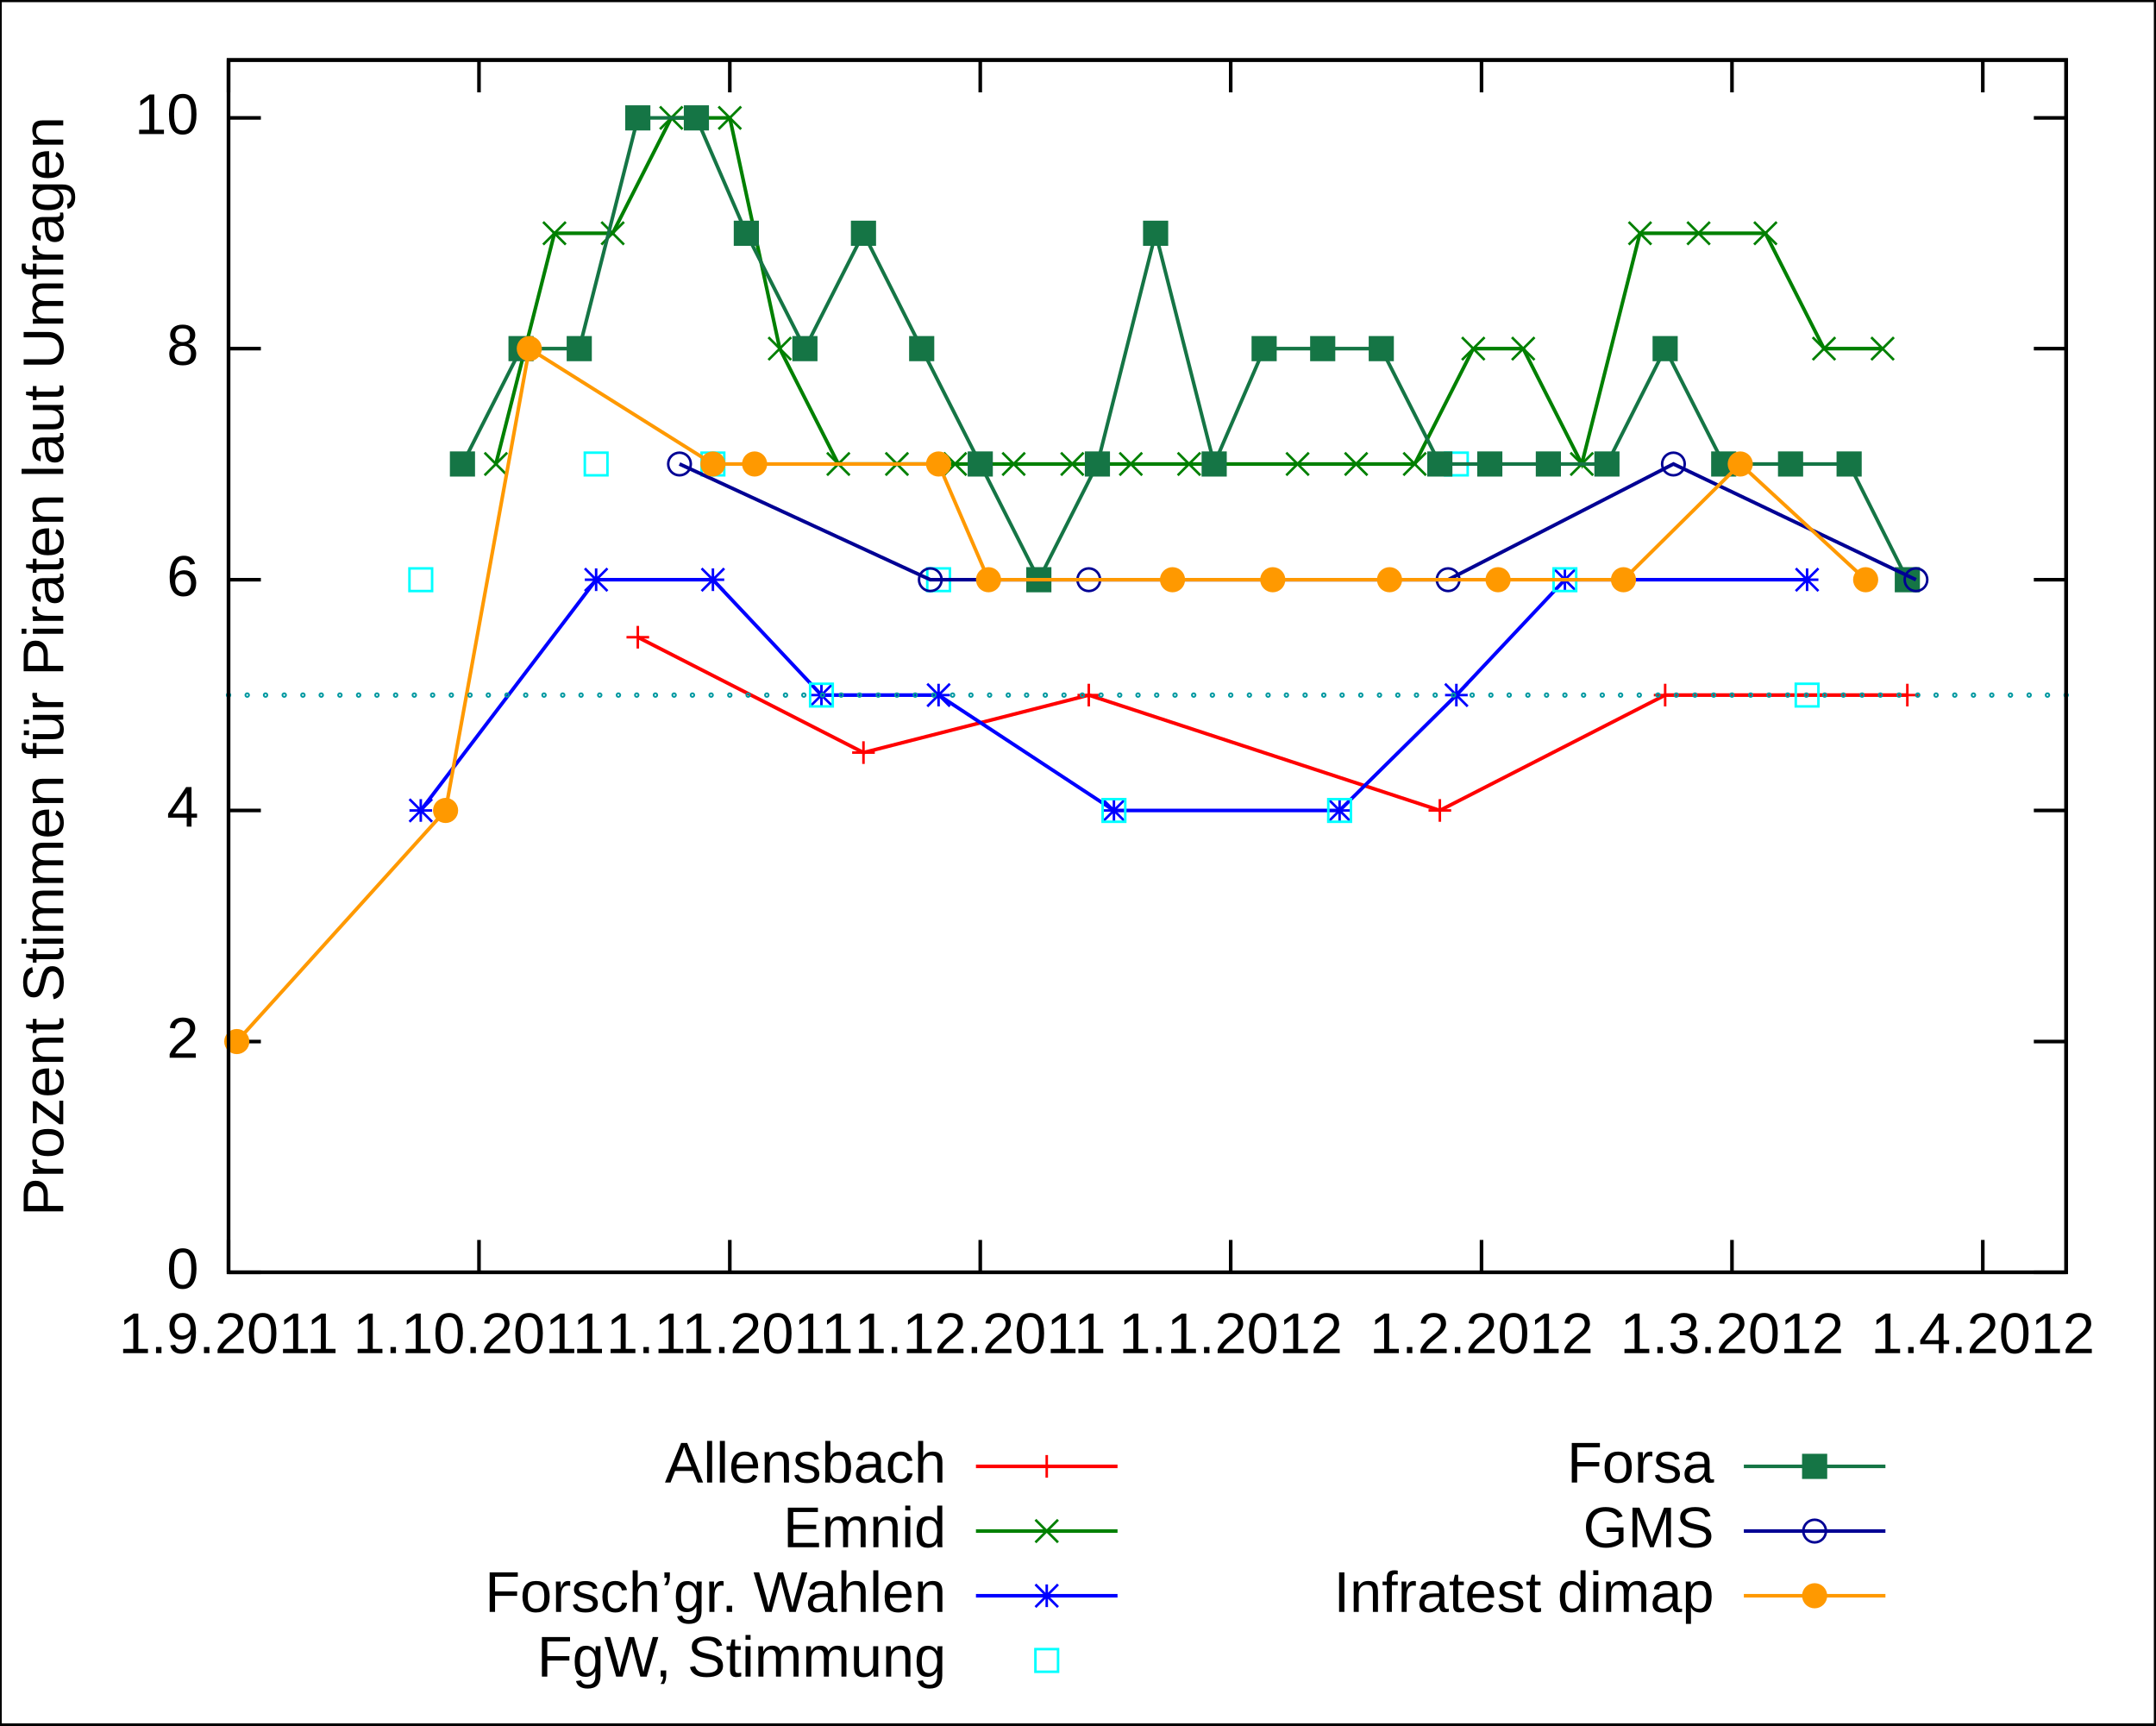
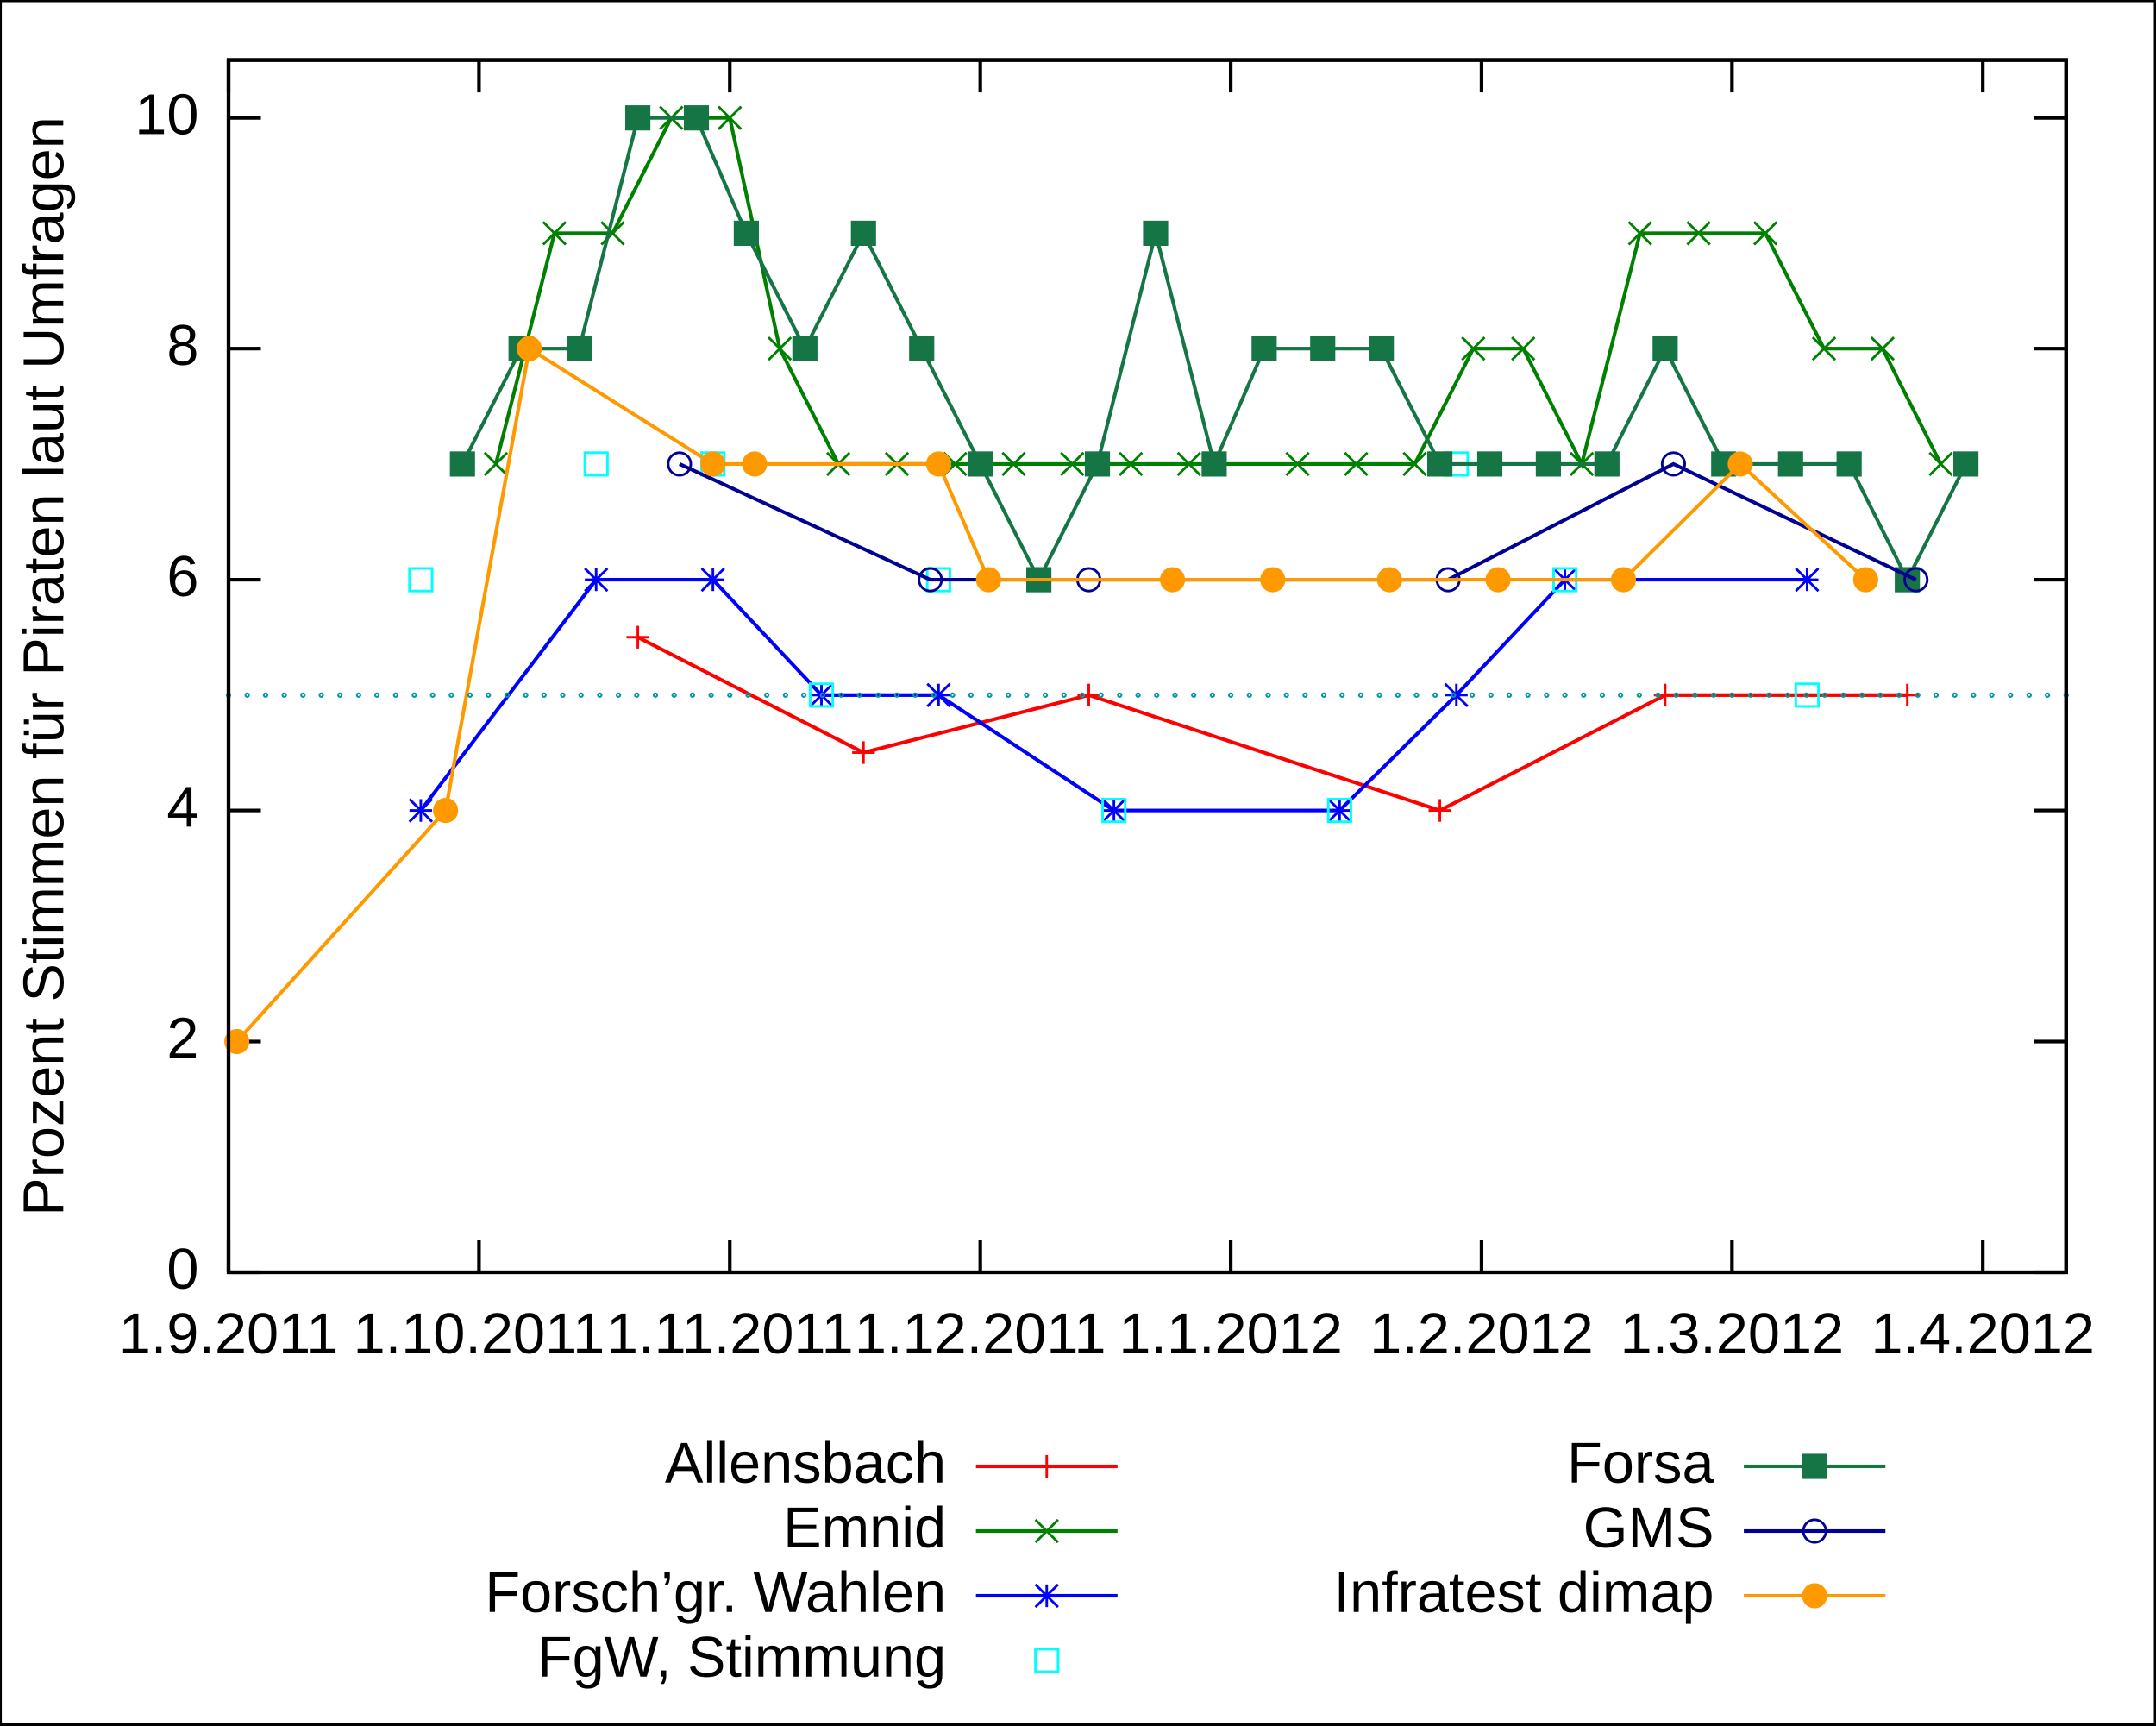
<svg xmlns="http://www.w3.org/2000/svg" xmlns:xlink="http://www.w3.org/1999/xlink" width="600" height="480" viewBox="0 0 600 480">
  <defs>
    <circle id="gpDot" r="0.5" stroke-width="0.5" />
    <path id="gpPt0" stroke-width="0.222" stroke="currentColor" d="M-1,0 h2 M0,-1 v2" />
    <path id="gpPt1" stroke-width="0.222" stroke="currentColor" d="M-1,-1 L1,1 M1,-1 L-1,1" />
    <path id="gpPt2" stroke-width="0.222" stroke="currentColor" d="M-1,0 L1,0 M0,-1 L0,1 M-1,-1 L1,1 M-1,1 L1,-1" />
    <rect id="gpPt3" stroke-width="0.222" stroke="currentColor" x="-1" y="-1" width="2" height="2" />
    <rect id="gpPt4" stroke-width="0.222" stroke="currentColor" fill="currentColor" x="-1" y="-1" width="2" height="2" />
    <circle id="gpPt5" stroke-width="0.222" stroke="currentColor" cx="0" cy="0" r="1" />
    <use xlink:href="#gpPt5" id="gpPt6" fill="currentColor" stroke="none" />
    <path id="gpPt7" stroke-width="0.222" stroke="currentColor" d="M0,-1.33 L-1.33,0.67 L1.33,0.67 z" />
    <use xlink:href="#gpPt7" id="gpPt8" fill="currentColor" stroke="none" />
    <use xlink:href="#gpPt7" id="gpPt9" stroke="currentColor" transform="rotate(180)" />
    <use xlink:href="#gpPt9" id="gpPt10" fill="currentColor" stroke="none" />
    <use xlink:href="#gpPt3" id="gpPt11" stroke="currentColor" transform="rotate(45)" />
    <use xlink:href="#gpPt11" id="gpPt12" fill="currentColor" stroke="none" />
  </defs>
  <g style="fill:none; color:white; stroke:currentColor; stroke-width:1.00; stroke-linecap:butt; stroke-linejoin:miter">
</g>
  <g style="fill:none; color:black; stroke:currentColor; stroke-width:1.00; stroke-linecap:butt; stroke-linejoin:miter">
    <g style="stroke:none; shape-rendering:crispEdges">
      <polygon fill="rgb(255, 255, 255)" points="0.0,480.0 599.9,480.0 599.9,0.1 0.0,0.1 " />
    </g>
    <path stroke="black" d="M0.0,480.0 L0.0,0.1 L599.9,0.1 L599.9,480.0 L0.0,480.0 M63.6,354.0 L72.6,354.0 M575.0,354.0    L566.0,354.0 " />
    <g transform="translate(55.3,358.5)" style="stroke:none; fill:black; font-family:Arial; font-size:12.00pt; text-anchor:end">
      <text> 0</text>
    </g>
    <path d="M63.6,289.8 L72.6,289.8 M575.0,289.8 L566.0,289.8 " />
    <g transform="translate(55.3,294.3)" style="stroke:none; fill:black; font-family:Arial; font-size:12.00pt; text-anchor:end">
      <text> 2</text>
    </g>
    <path d="M63.6,225.5 L72.6,225.5 M575.0,225.5 L566.0,225.5 " />
    <g transform="translate(55.3,230.0)" style="stroke:none; fill:black; font-family:Arial; font-size:12.00pt; text-anchor:end">
      <text> 4</text>
    </g>
    <path d="M63.6,161.3 L72.6,161.3 M575.0,161.3 L566.0,161.3 " />
    <g transform="translate(55.3,165.8)" style="stroke:none; fill:black; font-family:Arial; font-size:12.00pt; text-anchor:end">
      <text> 6</text>
    </g>
    <path d="M63.6,97.0 L72.6,97.0 M575.0,97.0 L566.0,97.0 " />
    <g transform="translate(55.3,101.5)" style="stroke:none; fill:black; font-family:Arial; font-size:12.00pt; text-anchor:end">
      <text> 8</text>
    </g>
    <path d="M63.6,32.8 L72.6,32.8 M575.0,32.8 L566.0,32.8 " />
    <g transform="translate(55.3,37.3)" style="stroke:none; fill:black; font-family:Arial; font-size:12.00pt; text-anchor:end">
      <text> 10</text>
    </g>
    <path d="M63.6,354.0 L63.6,345.0 M63.6,16.7 L63.6,25.7 " />
    <g transform="translate(63.6,376.5)" style="stroke:none; fill:black; font-family:Arial; font-size:12.00pt; text-anchor:middle">
      <text>1.9.2011</text>
    </g>
    <path d="M133.3,354.0 L133.3,345.0 M133.3,16.7 L133.3,25.7 " />
    <g transform="translate(133.3,376.5)" style="stroke:none; fill:black; font-family:Arial; font-size:12.00pt; text-anchor:middle">
      <text>1.10.2011</text>
    </g>
    <path d="M203.1,354.0 L203.1,345.0 M203.1,16.7 L203.1,25.7 " />
    <g transform="translate(203.1,376.5)" style="stroke:none; fill:black; font-family:Arial; font-size:12.00pt; text-anchor:middle">
      <text>1.11.2011</text>
    </g>
    <path d="M272.8,354.0 L272.8,345.0 M272.8,16.7 L272.8,25.7 " />
    <g transform="translate(272.8,376.5)" style="stroke:none; fill:black; font-family:Arial; font-size:12.00pt; text-anchor:middle">
      <text>1.12.2011</text>
    </g>
    <path d="M342.5,354.0 L342.5,345.0 M342.5,16.7 L342.5,25.7 " />
    <g transform="translate(342.5,376.5)" style="stroke:none; fill:black; font-family:Arial; font-size:12.00pt; text-anchor:middle">
      <text>1.1.2012</text>
    </g>
    <path d="M412.3,354.0 L412.3,345.0 M412.3,16.7 L412.3,25.7 " />
    <g transform="translate(412.3,376.5)" style="stroke:none; fill:black; font-family:Arial; font-size:12.00pt; text-anchor:middle">
      <text>1.2.2012</text>
    </g>
    <path d="M482.0,354.0 L482.0,345.0 M482.0,16.7 L482.0,25.7 " />
    <g transform="translate(482.0,376.5)" style="stroke:none; fill:black; font-family:Arial; font-size:12.00pt; text-anchor:middle">
      <text>1.3.2012</text>
    </g>
    <path d="M551.8,354.0 L551.8,345.0 M551.8,16.7 L551.8,25.7 " />
    <g transform="translate(551.8,376.5)" style="stroke:none; fill:black; font-family:Arial; font-size:12.00pt; text-anchor:middle">
      <text>1.4.2012</text>
    </g>
    <path d="M63.6,16.7 L63.6,354.0 L575.0,354.0 L575.0,16.7 L63.6,16.7 Z " />
    <g transform="translate(17.6,185.4) rotate(270)" style="stroke:none; fill:black; font-family:Arial; font-size:12.00pt; text-anchor:middle">
      <text>Prozent Stimmen für Piraten laut Umfragen</text>
    </g>
  </g>
  <g id="Plot_1">
    <g style="fill:none; color:red; stroke:currentColor; stroke-width:1.00; stroke-linecap:butt; stroke-linejoin:miter">
      <g transform="translate(263.3,412.5)" style="stroke:none; fill:black; font-family:Arial; font-size:12.00pt; text-anchor:end">
        <text>Allensbach</text>
      </g>
      <path d="M271.6,408.0 L311.0,408.0 M530.8,193.4 L463.4,193.4 L400.7,225.5 L303.0,193.4 L240.3,209.4 L177.5,177.3    " />
      <use xlink:href="#gpPt0" transform="translate(530.8,193.4) scale(3.15)" />
      <use xlink:href="#gpPt0" transform="translate(463.4,193.4) scale(3.15)" />
      <use xlink:href="#gpPt0" transform="translate(400.7,225.5) scale(3.15)" />
      <use xlink:href="#gpPt0" transform="translate(303.0,193.4) scale(3.15)" />
      <use xlink:href="#gpPt0" transform="translate(240.3,209.4) scale(3.15)" />
      <use xlink:href="#gpPt0" transform="translate(177.5,177.3) scale(3.15)" />
      <use xlink:href="#gpPt0" transform="translate(291.3,408.0) scale(3.15)" />
    </g>
  </g>
  <g id="Plot_2">
    <g style="fill:none; color:green; stroke:currentColor; stroke-width:1.00; stroke-linecap:butt; stroke-linejoin:miter">
      <g transform="translate(263.3,430.5)" style="stroke:none; fill:black; font-family:Arial; font-size:12.00pt; text-anchor:end">
        <text>Emnid</text>
      </g>
-       <path d="M271.6,426.0 L311.0,426.0 M523.9,97.0 L507.6,97.0 L491.3,64.9 L472.7,64.9 L456.4,64.9 L440.2,129.1    L423.9,97.0 L410.0,97.0 L393.7,129.1 L377.4,129.1 L361.1,129.1 L330.9,129.1 L314.7,129.1 L298.4,129.1    L282.1,129.1 L265.8,129.1 L249.6,129.1 L233.3,129.1 L217.0,97.0 L203.1,32.8 L186.8,32.8 L170.5,64.9    L154.3,64.9 L138.0,129.1 " />
+       <path d="M271.6,426.0 L311.0,426.0 M540.1,129.1 L523.9,97.0 L507.6,97.0 L491.3,64.9 L472.7,64.9 L456.4,64.9    L440.2,129.1 L423.9,97.0 L410.0,97.0 L393.7,129.1 L377.4,129.1 L361.1,129.1 L330.9,129.1 L314.7,129.1    L298.4,129.1 L282.1,129.1 L265.8,129.1 L249.6,129.1 L233.3,129.1 L217.0,97.0 L203.1,32.8 L186.8,32.8    L170.5,64.9 L154.3,64.9 L138.0,129.1 " />
+       <use xlink:href="#gpPt1" transform="translate(540.1,129.1) scale(3.15)" />
      <use xlink:href="#gpPt1" transform="translate(523.9,97.0) scale(3.15)" />
      <use xlink:href="#gpPt1" transform="translate(507.6,97.0) scale(3.15)" />
      <use xlink:href="#gpPt1" transform="translate(491.3,64.9) scale(3.15)" />
      <use xlink:href="#gpPt1" transform="translate(472.7,64.9) scale(3.15)" />
      <use xlink:href="#gpPt1" transform="translate(456.4,64.9) scale(3.15)" />
      <use xlink:href="#gpPt1" transform="translate(440.2,129.1) scale(3.15)" />
      <use xlink:href="#gpPt1" transform="translate(423.9,97.0) scale(3.15)" />
      <use xlink:href="#gpPt1" transform="translate(410.0,97.0) scale(3.15)" />
      <use xlink:href="#gpPt1" transform="translate(393.7,129.1) scale(3.15)" />
      <use xlink:href="#gpPt1" transform="translate(377.4,129.1) scale(3.15)" />
      <use xlink:href="#gpPt1" transform="translate(361.1,129.1) scale(3.15)" />
      <use xlink:href="#gpPt1" transform="translate(330.9,129.1) scale(3.15)" />
      <use xlink:href="#gpPt1" transform="translate(314.7,129.1) scale(3.15)" />
      <use xlink:href="#gpPt1" transform="translate(298.4,129.1) scale(3.15)" />
      <use xlink:href="#gpPt1" transform="translate(282.1,129.1) scale(3.15)" />
      <use xlink:href="#gpPt1" transform="translate(265.8,129.1) scale(3.15)" />
      <use xlink:href="#gpPt1" transform="translate(249.6,129.1) scale(3.15)" />
      <use xlink:href="#gpPt1" transform="translate(233.3,129.1) scale(3.15)" />
      <use xlink:href="#gpPt1" transform="translate(217.0,97.0) scale(3.15)" />
      <use xlink:href="#gpPt1" transform="translate(203.1,32.8) scale(3.15)" />
      <use xlink:href="#gpPt1" transform="translate(186.8,32.8) scale(3.15)" />
      <use xlink:href="#gpPt1" transform="translate(170.5,64.9) scale(3.15)" />
      <use xlink:href="#gpPt1" transform="translate(154.3,64.9) scale(3.15)" />
      <use xlink:href="#gpPt1" transform="translate(138.0,129.1) scale(3.15)" />
      <use xlink:href="#gpPt1" transform="translate(291.3,426.0) scale(3.15)" />
    </g>
  </g>
  <g id="Plot_3">
    <g style="fill:none; color:blue; stroke:currentColor; stroke-width:1.00; stroke-linecap:butt; stroke-linejoin:miter">
      <g transform="translate(263.3,448.5)" style="stroke:none; fill:black; font-family:Arial; font-size:12.00pt; text-anchor:end">
        <text>Forsch’gr. Wahlen</text>
      </g>
      <path d="M271.6,444.0 L311.0,444.0 M502.9,161.3 L435.5,161.3 L405.3,193.4 L372.8,225.5 L310.0,225.5 L261.2,193.4    L228.6,193.4 L198.4,161.3 L165.9,161.3 L117.1,225.5 " />
      <use xlink:href="#gpPt2" transform="translate(502.9,161.3) scale(3.15)" />
      <use xlink:href="#gpPt2" transform="translate(435.5,161.3) scale(3.15)" />
      <use xlink:href="#gpPt2" transform="translate(405.3,193.4) scale(3.15)" />
      <use xlink:href="#gpPt2" transform="translate(372.8,225.5) scale(3.15)" />
      <use xlink:href="#gpPt2" transform="translate(310.0,225.5) scale(3.15)" />
      <use xlink:href="#gpPt2" transform="translate(261.2,193.4) scale(3.15)" />
      <use xlink:href="#gpPt2" transform="translate(228.6,193.4) scale(3.15)" />
      <use xlink:href="#gpPt2" transform="translate(198.4,161.3) scale(3.15)" />
      <use xlink:href="#gpPt2" transform="translate(165.9,161.3) scale(3.15)" />
      <use xlink:href="#gpPt2" transform="translate(117.1,225.5) scale(3.15)" />
      <use xlink:href="#gpPt2" transform="translate(291.3,444.0) scale(3.15)" />
    </g>
  </g>
  <g id="Plot_4">
    <g style="fill:none; color:cyan; stroke:currentColor; stroke-width:1.00; stroke-linecap:butt; stroke-linejoin:miter">
      <g transform="translate(263.3,466.5)" style="stroke:none; fill:black; font-family:Arial; font-size:12.00pt; text-anchor:end">
        <text>FgW, Stimmung</text>
      </g>
      <use xlink:href="#gpPt3" transform="translate(502.9,193.4) scale(3.15)" />
      <use xlink:href="#gpPt3" transform="translate(435.5,161.3) scale(3.15)" />
      <use xlink:href="#gpPt3" transform="translate(405.3,129.1) scale(3.15)" />
      <use xlink:href="#gpPt3" transform="translate(372.8,225.5) scale(3.15)" />
      <use xlink:href="#gpPt3" transform="translate(310.0,225.5) scale(3.15)" />
      <use xlink:href="#gpPt3" transform="translate(261.2,161.3) scale(3.15)" />
      <use xlink:href="#gpPt3" transform="translate(228.6,193.4) scale(3.15)" />
      <use xlink:href="#gpPt3" transform="translate(198.4,129.1) scale(3.15)" />
      <use xlink:href="#gpPt3" transform="translate(165.9,129.1) scale(3.15)" />
      <use xlink:href="#gpPt3" transform="translate(117.1,161.3) scale(3.15)" />
      <use xlink:href="#gpPt3" transform="translate(291.3,462.0) scale(3.15)" />
    </g>
  </g>
  <g id="Plot_5">
    <g style="fill:none; color:#157545; stroke:currentColor; stroke-width:1.00; stroke-linecap:butt; stroke-linejoin:miter">
      <g transform="translate(477.0,412.5)" style="stroke:none; fill:black; font-family:Arial; font-size:12.00pt; text-anchor:end">
        <text>Forsa</text>
      </g>
-       <path d="M485.3,408.0 L524.7,408.0 M530.8,161.3 L514.6,129.1 L498.3,129.1 L479.7,129.1 L463.4,97.0 L447.2,129.1    L430.9,129.1 L414.6,129.1 L400.7,129.1 L384.4,97.0 L368.1,97.0 L351.8,97.0 L337.9,129.1 L321.6,64.9    L305.4,129.1 L289.1,161.3 L272.8,129.1 L256.5,97.0 L240.3,64.9 L224.0,97.0 L207.7,64.9 L193.8,32.8    L177.5,32.8 L161.2,97.0 L145.0,97.0 L128.7,129.1 " />
+       <path d="M485.3,408.0 L524.7,408.0 M547.1,129.1 L530.8,161.3 L514.6,129.1 L498.3,129.1 L479.7,129.1 L463.4,97.0    L447.2,129.1 L430.9,129.1 L414.6,129.1 L400.7,129.1 L384.4,97.0 L368.1,97.0 L351.8,97.0 L337.9,129.1    L321.6,64.9 L305.4,129.1 L289.1,161.3 L272.8,129.1 L256.5,97.0 L240.3,64.9 L224.0,97.0 L207.7,64.9    L193.8,32.8 L177.5,32.8 L161.2,97.0 L145.0,97.0 L128.7,129.1 " />
+       <use xlink:href="#gpPt4" transform="translate(547.1,129.1) scale(3.15)" />
      <use xlink:href="#gpPt4" transform="translate(530.8,161.3) scale(3.15)" />
      <use xlink:href="#gpPt4" transform="translate(514.6,129.1) scale(3.15)" />
      <use xlink:href="#gpPt4" transform="translate(498.3,129.1) scale(3.15)" />
      <use xlink:href="#gpPt4" transform="translate(479.7,129.1) scale(3.15)" />
      <use xlink:href="#gpPt4" transform="translate(463.4,97.0) scale(3.15)" />
      <use xlink:href="#gpPt4" transform="translate(447.2,129.1) scale(3.15)" />
      <use xlink:href="#gpPt4" transform="translate(430.9,129.1) scale(3.15)" />
      <use xlink:href="#gpPt4" transform="translate(414.6,129.1) scale(3.15)" />
      <use xlink:href="#gpPt4" transform="translate(400.7,129.1) scale(3.15)" />
      <use xlink:href="#gpPt4" transform="translate(384.4,97.0) scale(3.15)" />
      <use xlink:href="#gpPt4" transform="translate(368.1,97.0) scale(3.15)" />
      <use xlink:href="#gpPt4" transform="translate(351.8,97.0) scale(3.15)" />
      <use xlink:href="#gpPt4" transform="translate(337.9,129.1) scale(3.15)" />
      <use xlink:href="#gpPt4" transform="translate(321.6,64.9) scale(3.15)" />
      <use xlink:href="#gpPt4" transform="translate(305.4,129.1) scale(3.15)" />
      <use xlink:href="#gpPt4" transform="translate(289.1,161.3) scale(3.15)" />
      <use xlink:href="#gpPt4" transform="translate(272.8,129.1) scale(3.15)" />
      <use xlink:href="#gpPt4" transform="translate(256.5,97.0) scale(3.15)" />
      <use xlink:href="#gpPt4" transform="translate(240.3,64.9) scale(3.15)" />
      <use xlink:href="#gpPt4" transform="translate(224.0,97.0) scale(3.15)" />
      <use xlink:href="#gpPt4" transform="translate(207.7,64.9) scale(3.15)" />
      <use xlink:href="#gpPt4" transform="translate(193.8,32.8) scale(3.15)" />
      <use xlink:href="#gpPt4" transform="translate(177.5,32.8) scale(3.15)" />
      <use xlink:href="#gpPt4" transform="translate(161.2,97.0) scale(3.15)" />
      <use xlink:href="#gpPt4" transform="translate(145.0,97.0) scale(3.15)" />
      <use xlink:href="#gpPt4" transform="translate(128.7,129.1) scale(3.15)" />
      <use xlink:href="#gpPt4" transform="translate(505.0,408.0) scale(3.15)" />
    </g>
  </g>
  <g id="Plot_6">
    <g style="fill:none; color:#000094; stroke:currentColor; stroke-width:1.00; stroke-linecap:butt; stroke-linejoin:miter">
      <g transform="translate(477.0,430.5)" style="stroke:none; fill:black; font-family:Arial; font-size:12.00pt; text-anchor:end">
        <text>GMS</text>
      </g>
      <path d="M485.3,426.0 L524.7,426.0 M533.2,161.3 L465.7,129.1 L403.0,161.3 L303.0,161.3 L258.9,161.3 L189.1,129.1    " />
      <use xlink:href="#gpPt5" transform="translate(533.2,161.3) scale(3.15)" />
      <use xlink:href="#gpPt5" transform="translate(465.7,129.1) scale(3.15)" />
      <use xlink:href="#gpPt5" transform="translate(403.0,161.3) scale(3.15)" />
      <use xlink:href="#gpPt5" transform="translate(303.0,161.3) scale(3.15)" />
      <use xlink:href="#gpPt5" transform="translate(258.9,161.3) scale(3.15)" />
      <use xlink:href="#gpPt5" transform="translate(189.1,129.1) scale(3.15)" />
      <use xlink:href="#gpPt5" transform="translate(505.0,426.0) scale(3.15)" />
    </g>
  </g>
  <g id="Plot_7">
    <g style="fill:none; color:#FF9900; stroke:currentColor; stroke-width:1.00; stroke-linecap:butt; stroke-linejoin:miter">
      <g transform="translate(477.0,448.5)" style="stroke:none; fill:black; font-family:Arial; font-size:12.00pt; text-anchor:end">
        <text>Infratest dimap</text>
      </g>
      <path d="M485.3,444.0 L524.7,444.0 M519.2,161.3 L484.3,129.1 L451.8,161.3 L416.9,161.3 L386.7,161.3 L354.2,161.3    L326.3,161.3 L275.1,161.3 L261.2,129.1 L210.0,129.1 L198.4,129.1 L147.3,97.0 L124.0,225.5 L65.9,289.8    " />
      <use xlink:href="#gpPt6" transform="translate(519.2,161.3) scale(3.15)" />
      <use xlink:href="#gpPt6" transform="translate(484.3,129.1) scale(3.15)" />
      <use xlink:href="#gpPt6" transform="translate(451.8,161.3) scale(3.15)" />
      <use xlink:href="#gpPt6" transform="translate(416.9,161.3) scale(3.15)" />
      <use xlink:href="#gpPt6" transform="translate(386.7,161.3) scale(3.15)" />
      <use xlink:href="#gpPt6" transform="translate(354.2,161.3) scale(3.15)" />
      <use xlink:href="#gpPt6" transform="translate(326.3,161.3) scale(3.15)" />
      <use xlink:href="#gpPt6" transform="translate(275.1,161.3) scale(3.15)" />
      <use xlink:href="#gpPt6" transform="translate(261.2,129.1) scale(3.15)" />
      <use xlink:href="#gpPt6" transform="translate(210.0,129.1) scale(3.15)" />
      <use xlink:href="#gpPt6" transform="translate(198.4,129.1) scale(3.15)" />
      <use xlink:href="#gpPt6" transform="translate(147.3,97.0) scale(3.15)" />
      <use xlink:href="#gpPt6" transform="translate(124.0,225.5) scale(3.15)" />
      <use xlink:href="#gpPt6" transform="translate(65.9,289.8) scale(3.15)" />
      <use xlink:href="#gpPt6" transform="translate(505.0,444.0) scale(3.15)" />
    </g>
  </g>
  <g id="Plot_8">
    <g style="fill:none; color:#0099A1; stroke:currentColor; stroke-width:1.00; stroke-linecap:butt; stroke-linejoin:miter">
      <use xlink:href="#gpDot" x="63.6" y="193.4" />
      <use xlink:href="#gpDot" x="68.8" y="193.4" />
      <use xlink:href="#gpDot" x="73.9" y="193.4" />
      <use xlink:href="#gpDot" x="79.1" y="193.4" />
      <use xlink:href="#gpDot" x="84.3" y="193.4" />
      <use xlink:href="#gpDot" x="89.4" y="193.4" />
      <use xlink:href="#gpDot" x="94.6" y="193.4" />
      <use xlink:href="#gpDot" x="99.8" y="193.4" />
      <use xlink:href="#gpDot" x="104.9" y="193.4" />
      <use xlink:href="#gpDot" x="110.1" y="193.4" />
      <use xlink:href="#gpDot" x="115.3" y="193.4" />
      <use xlink:href="#gpDot" x="120.4" y="193.4" />
      <use xlink:href="#gpDot" x="125.6" y="193.4" />
      <use xlink:href="#gpDot" x="130.8" y="193.4" />
      <use xlink:href="#gpDot" x="135.9" y="193.4" />
      <use xlink:href="#gpDot" x="141.1" y="193.4" />
      <use xlink:href="#gpDot" x="146.3" y="193.4" />
      <use xlink:href="#gpDot" x="151.4" y="193.4" />
      <use xlink:href="#gpDot" x="156.6" y="193.4" />
      <use xlink:href="#gpDot" x="161.7" y="193.4" />
      <use xlink:href="#gpDot" x="166.9" y="193.4" />
      <use xlink:href="#gpDot" x="172.1" y="193.4" />
      <use xlink:href="#gpDot" x="177.2" y="193.4" />
      <use xlink:href="#gpDot" x="182.4" y="193.4" />
      <use xlink:href="#gpDot" x="187.6" y="193.4" />
      <use xlink:href="#gpDot" x="192.7" y="193.4" />
      <use xlink:href="#gpDot" x="197.9" y="193.4" />
      <use xlink:href="#gpDot" x="203.1" y="193.4" />
      <use xlink:href="#gpDot" x="208.2" y="193.4" />
      <use xlink:href="#gpDot" x="213.4" y="193.4" />
      <use xlink:href="#gpDot" x="218.6" y="193.4" />
      <use xlink:href="#gpDot" x="223.7" y="193.4" />
      <use xlink:href="#gpDot" x="228.9" y="193.4" />
      <use xlink:href="#gpDot" x="234.1" y="193.4" />
      <use xlink:href="#gpDot" x="239.2" y="193.4" />
      <use xlink:href="#gpDot" x="244.4" y="193.4" />
      <use xlink:href="#gpDot" x="249.6" y="193.4" />
      <use xlink:href="#gpDot" x="254.7" y="193.4" />
      <use xlink:href="#gpDot" x="259.9" y="193.4" />
      <use xlink:href="#gpDot" x="265.1" y="193.4" />
      <use xlink:href="#gpDot" x="270.2" y="193.4" />
      <use xlink:href="#gpDot" x="275.4" y="193.4" />
      <use xlink:href="#gpDot" x="280.6" y="193.4" />
      <use xlink:href="#gpDot" x="285.7" y="193.4" />
      <use xlink:href="#gpDot" x="290.9" y="193.4" />
      <use xlink:href="#gpDot" x="296.1" y="193.4" />
      <use xlink:href="#gpDot" x="301.2" y="193.4" />
      <use xlink:href="#gpDot" x="306.4" y="193.4" />
      <use xlink:href="#gpDot" x="311.6" y="193.4" />
      <use xlink:href="#gpDot" x="316.7" y="193.4" />
      <use xlink:href="#gpDot" x="321.9" y="193.4" />
      <use xlink:href="#gpDot" x="327.0" y="193.4" />
      <use xlink:href="#gpDot" x="332.2" y="193.4" />
      <use xlink:href="#gpDot" x="337.4" y="193.4" />
      <use xlink:href="#gpDot" x="342.5" y="193.4" />
      <use xlink:href="#gpDot" x="347.7" y="193.4" />
      <use xlink:href="#gpDot" x="352.9" y="193.4" />
      <use xlink:href="#gpDot" x="358.0" y="193.4" />
      <use xlink:href="#gpDot" x="363.2" y="193.4" />
      <use xlink:href="#gpDot" x="368.4" y="193.4" />
      <use xlink:href="#gpDot" x="373.5" y="193.4" />
      <use xlink:href="#gpDot" x="378.7" y="193.4" />
      <use xlink:href="#gpDot" x="383.9" y="193.4" />
      <use xlink:href="#gpDot" x="389.0" y="193.4" />
      <use xlink:href="#gpDot" x="394.2" y="193.4" />
      <use xlink:href="#gpDot" x="399.4" y="193.4" />
      <use xlink:href="#gpDot" x="404.5" y="193.4" />
      <use xlink:href="#gpDot" x="409.7" y="193.4" />
      <use xlink:href="#gpDot" x="414.9" y="193.4" />
      <use xlink:href="#gpDot" x="420.0" y="193.4" />
      <use xlink:href="#gpDot" x="425.2" y="193.4" />
      <use xlink:href="#gpDot" x="430.4" y="193.4" />
      <use xlink:href="#gpDot" x="435.5" y="193.4" />
      <use xlink:href="#gpDot" x="440.7" y="193.4" />
      <use xlink:href="#gpDot" x="445.9" y="193.4" />
      <use xlink:href="#gpDot" x="451.0" y="193.4" />
      <use xlink:href="#gpDot" x="456.2" y="193.4" />
      <use xlink:href="#gpDot" x="461.4" y="193.4" />
      <use xlink:href="#gpDot" x="466.5" y="193.4" />
      <use xlink:href="#gpDot" x="471.7" y="193.4" />
      <use xlink:href="#gpDot" x="476.9" y="193.4" />
      <use xlink:href="#gpDot" x="482.0" y="193.4" />
      <use xlink:href="#gpDot" x="487.2" y="193.4" />
      <use xlink:href="#gpDot" x="492.3" y="193.4" />
      <use xlink:href="#gpDot" x="497.5" y="193.4" />
      <use xlink:href="#gpDot" x="502.7" y="193.4" />
      <use xlink:href="#gpDot" x="507.8" y="193.4" />
      <use xlink:href="#gpDot" x="513.0" y="193.4" />
      <use xlink:href="#gpDot" x="518.2" y="193.4" />
      <use xlink:href="#gpDot" x="523.3" y="193.4" />
      <use xlink:href="#gpDot" x="528.5" y="193.4" />
      <use xlink:href="#gpDot" x="533.7" y="193.4" />
      <use xlink:href="#gpDot" x="538.8" y="193.4" />
      <use xlink:href="#gpDot" x="544.0" y="193.4" />
      <use xlink:href="#gpDot" x="549.2" y="193.4" />
      <use xlink:href="#gpDot" x="554.3" y="193.4" />
      <use xlink:href="#gpDot" x="559.5" y="193.4" />
      <use xlink:href="#gpDot" x="564.7" y="193.4" />
      <use xlink:href="#gpDot" x="569.8" y="193.4" />
      <use xlink:href="#gpDot" x="575.0" y="193.4" />
    </g>
  </g>
  <g style="fill:none; color:black; stroke:currentColor; stroke-width:1.00; stroke-linecap:butt; stroke-linejoin:miter">
    <path d="M63.6,16.7 L63.6,354.0 L575.0,354.0 L575.0,16.7 L63.6,16.7 Z " />
  </g>
</svg>
